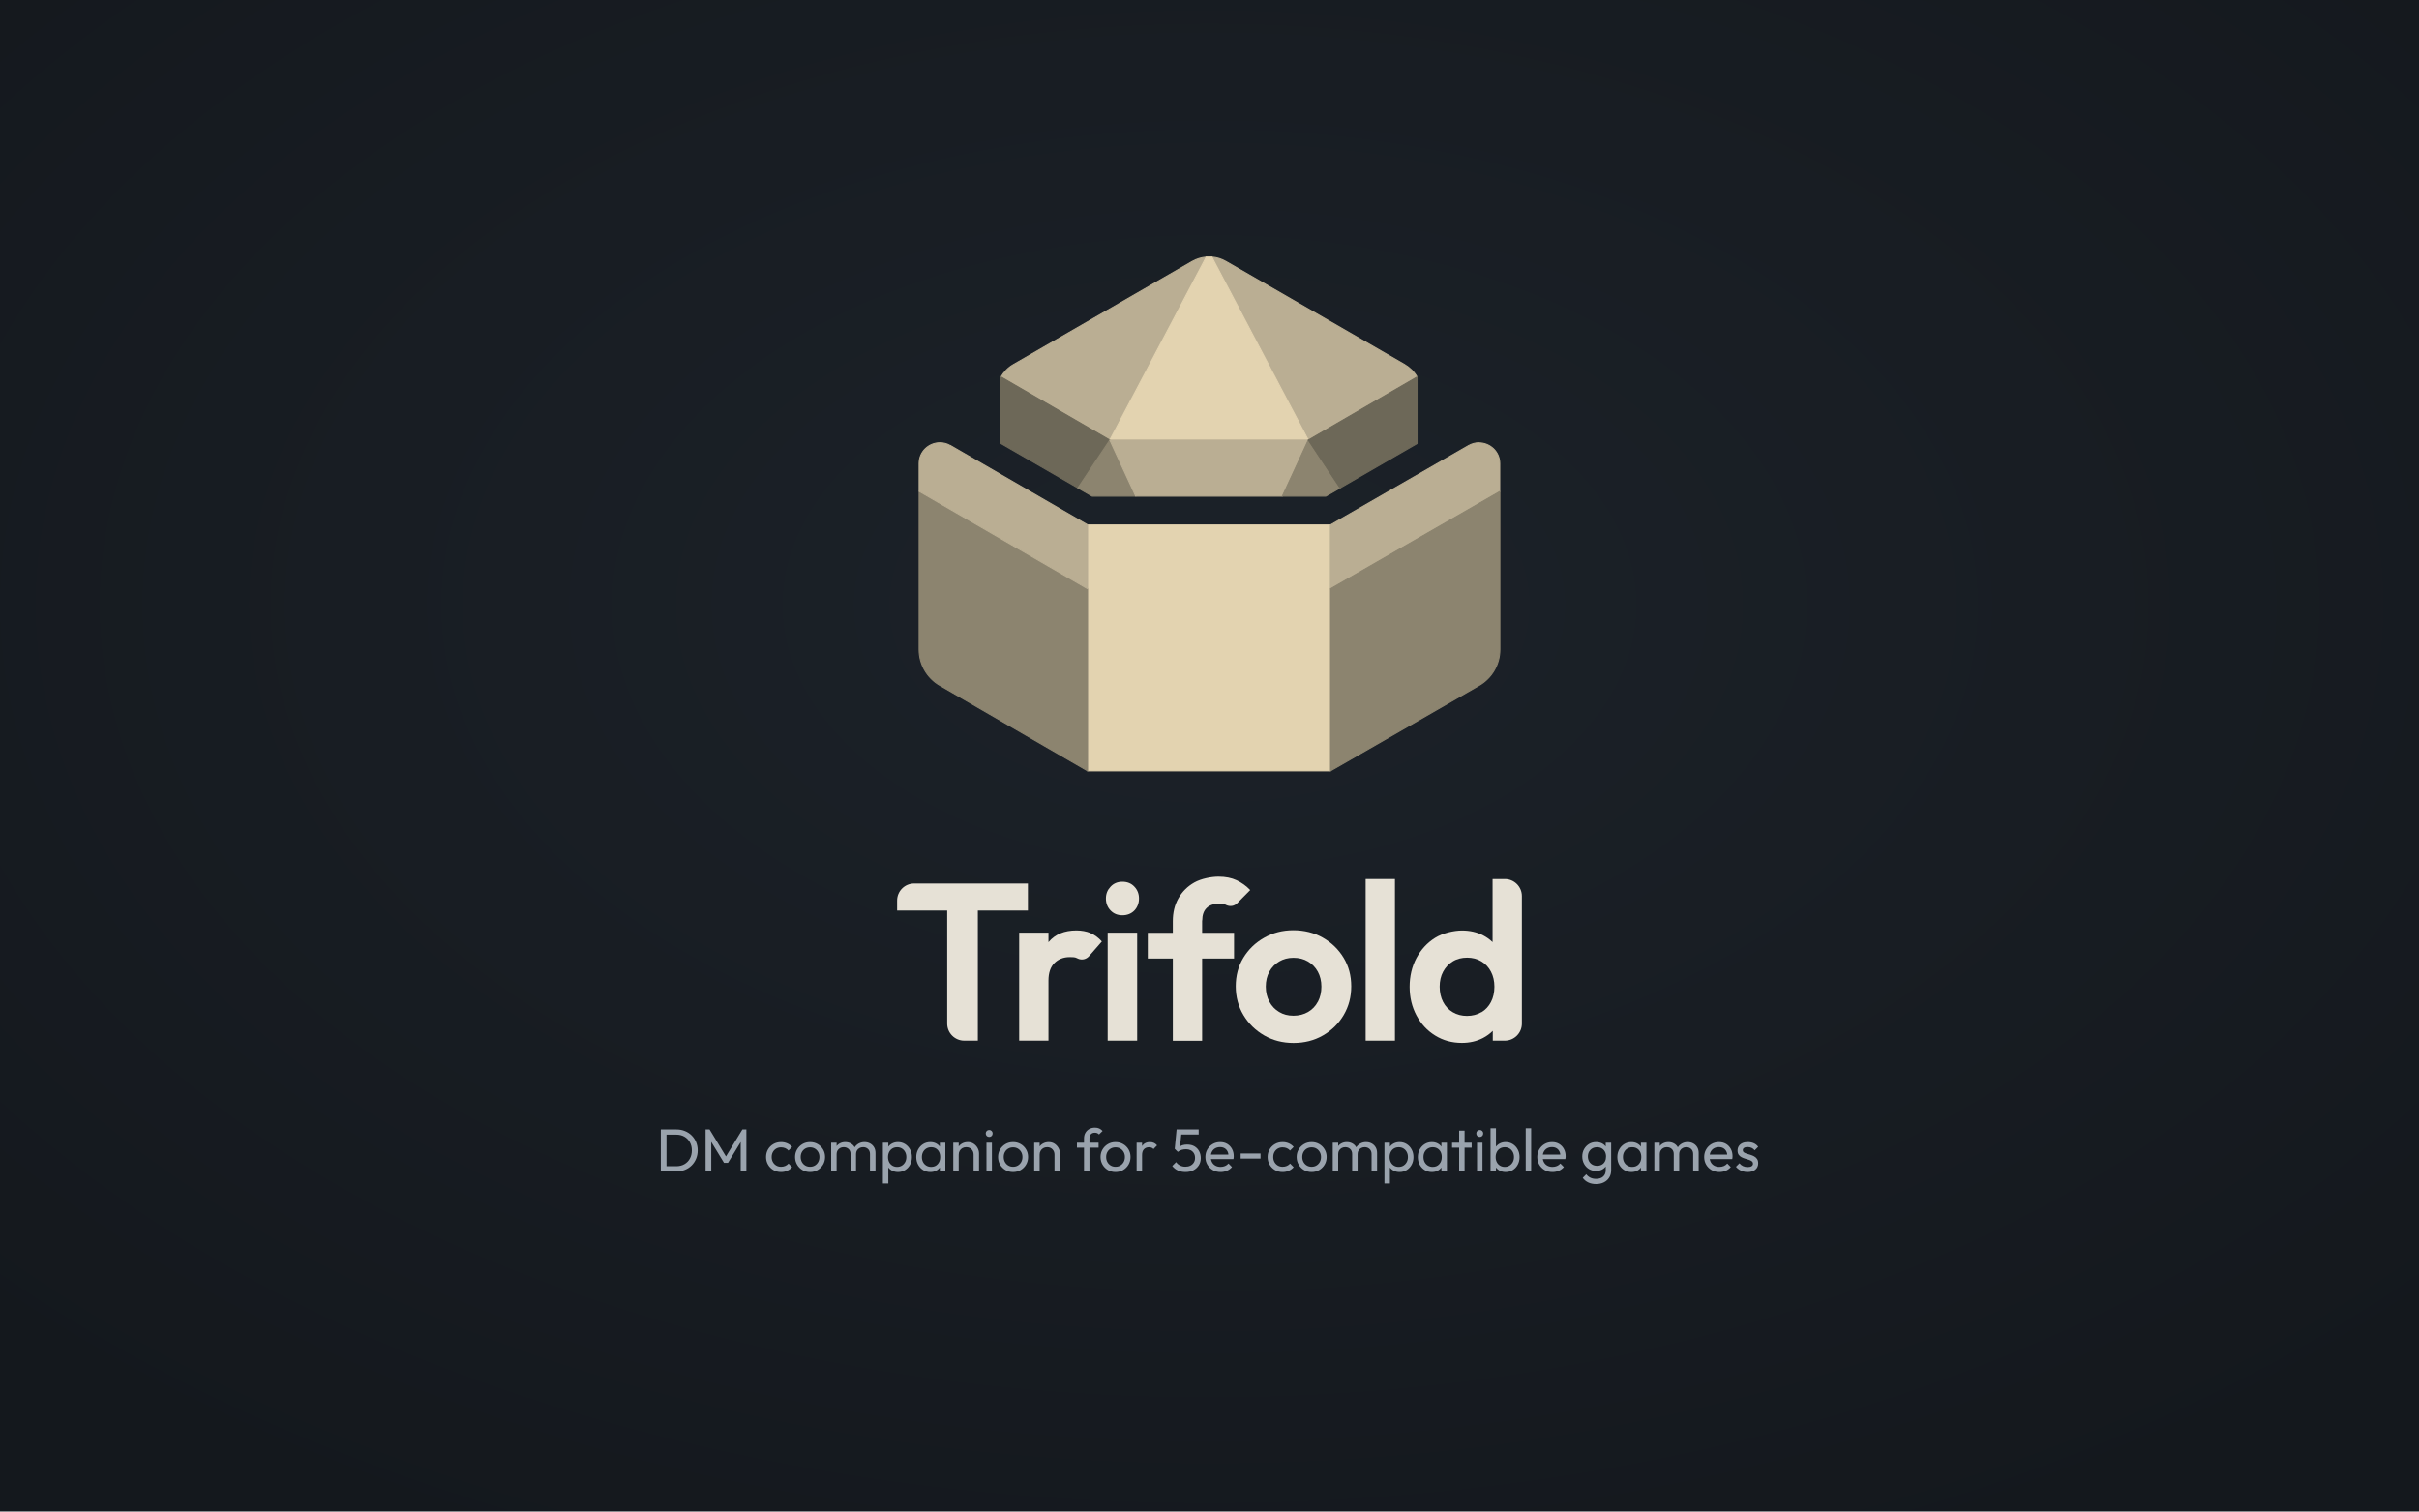
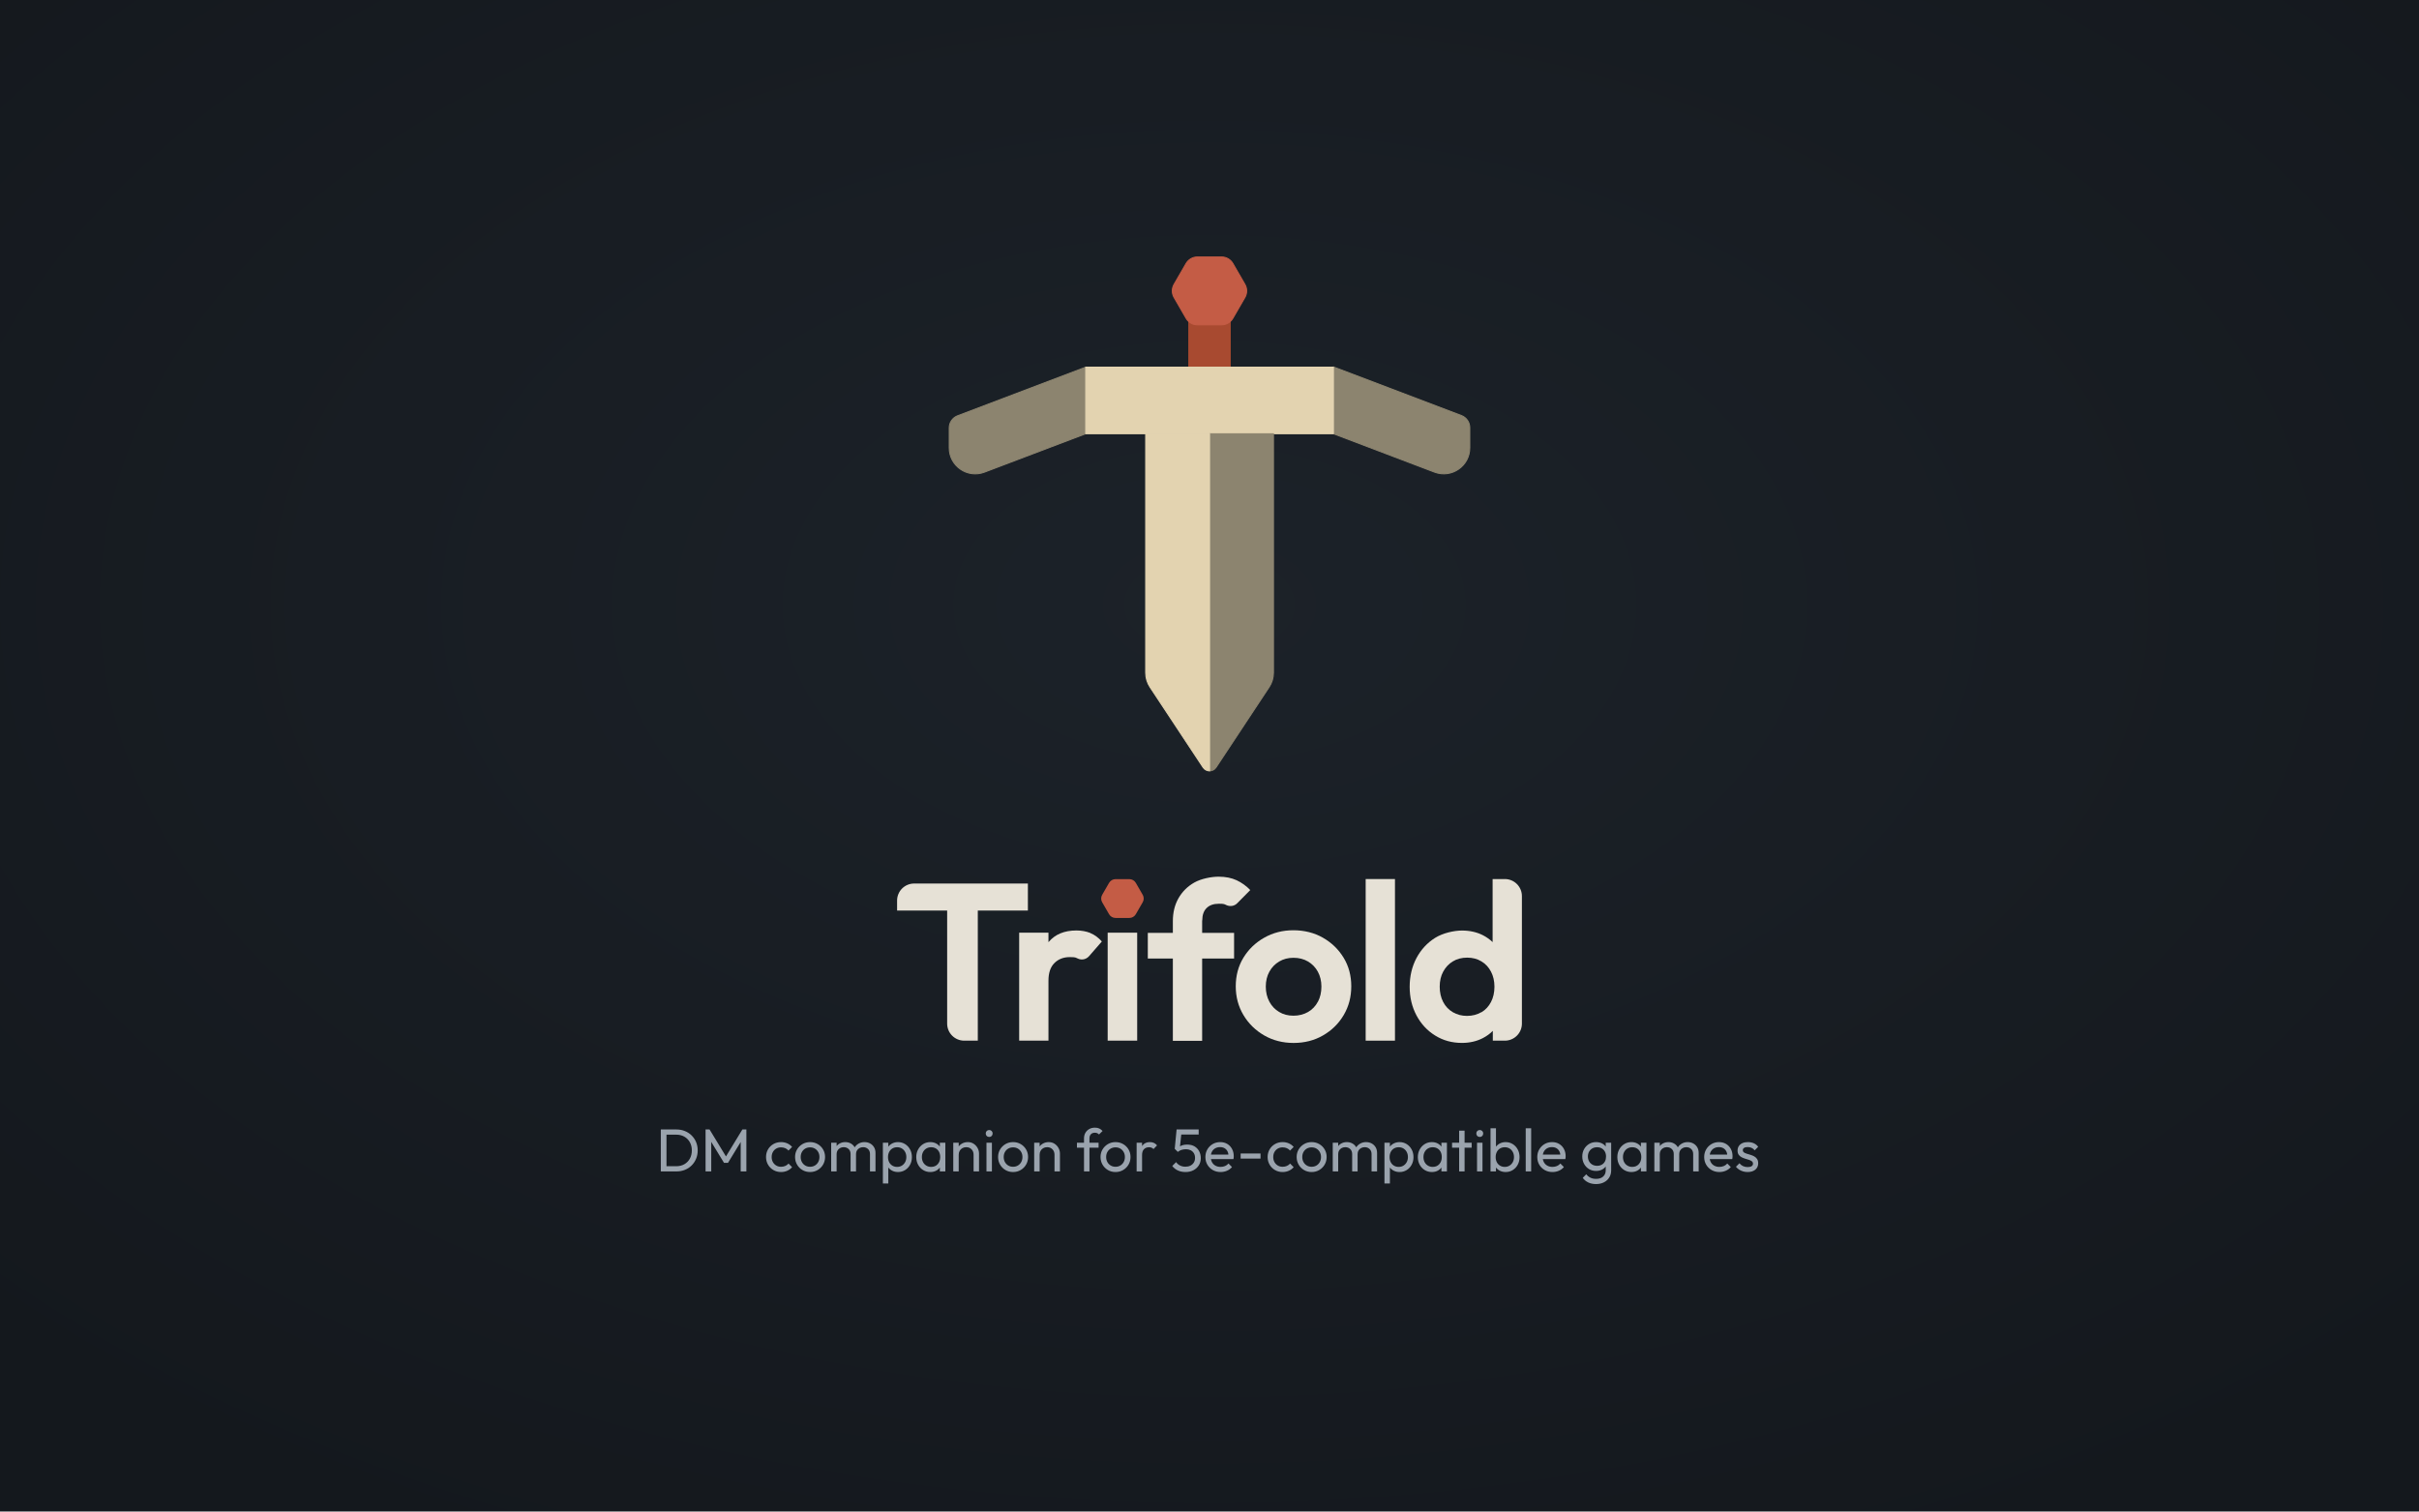
<svg xmlns="http://www.w3.org/2000/svg" width="640.00" height="400.00" viewBox="0 0 640.00 400.00">
  <defs>
    <radialGradient id="rg" cx="0.5" cy="0.4" r="0.7">
      <stop offset="0" stop-color="#1C2229" />
      <stop offset="1" stop-color="#14181D" />
    </radialGradient>
  </defs>
  <rect width="640" height="400" fill="url(#rg)" />
-   <g transform="translate(21.268 51.258) scale(0.304813)">
-     <path d="M 977.2,55 c -4.2,0.4 -8.4,1.6 -12.2,3.8 l -155.1,89.5 c -4.6,2.6 -8.2,6.4 -10.8,10.8 l 94.4,54.8 l 83.7,-158.9 l 0,0 Z" fill="#BAAE93" stroke="#BAAE93" stroke-width="0.9" stroke-linejoin="round" />
-     <path d="M 1160.2,159.1 c -2.5,-4.4 -6.2,-8.1 -10.8,-10.8 l -155.1,-89.5 c -3.8,-2.2 -8,-3.5 -12.2,-3.8 l 83.7,158.9 l 94.4,-54.8 l 0,0 Z" fill="#BAAE93" stroke="#BAAE93" stroke-width="0.9" stroke-linejoin="round" />
-     <path d="M 1065.8,213.9 l -83.7,-158.9 c -1.6,-0.1 -3.3,-0.1 -4.9,0 l -83.7,158.9 l 172.3,0 l 0,0 Z" fill="#E3D3B0" stroke="#E3D3B0" stroke-width="0.9" stroke-linejoin="round" />
-     <path d="M 865.9,255.5 L 893.5,213.9 L 799.1,159.1 L 799.1,159.1 L 799.1,216.9 L 865.9,255.5 Z" fill="#6D6858" stroke="#6D6858" stroke-width="0.9" stroke-linejoin="round" />
-     <path d="M 878.2,262.6 L 916,262.6 L 893.5,213.9 L 865.8,255.5 L 878.2,262.6 Z" fill="#8C846F" stroke="#8C846F" stroke-width="0.9" stroke-linejoin="round" />
-     <path d="M 1043.3,262.6 L 1065.8,213.9 L 893.5,213.9 L 916,262.6 L 1043.3,262.6 Z" fill="#BAAE93" stroke="#BAAE93" stroke-width="0.9" stroke-linejoin="round" />
-     <path d="M 1081,262.6 L 1093.4,255.5 L 1065.8,213.9 L 1043.3,262.6 L 1081,262.6 Z" fill="#8C846F" stroke="#8C846F" stroke-width="0.9" stroke-linejoin="round" />
-     <path d="M 1160.2,216.9 L 1160.2,159.1 L 1160.2,159.1 L 1065.8,213.9 L 1093.4,255.5 L 1160.2,216.9 Z" fill="#6D6858" stroke="#6D6858" stroke-width="0.9" stroke-linejoin="round" />
-     <path d="M 874.2,287.6 L 1085,287.6 L 1085,501.1 L 874.2,501.1 Z" fill="#E3D3B0" stroke="#E3D3B0" stroke-width="0.9" stroke-linejoin="round" />
-     <path d="M 728,395.7 c 0,12.9 6.9,24.8 18,31.2 l 128.2,74.2 l 0,-158 l -146.2,-84.6 l 0,137.3 Z" fill="#8C846F" stroke="#8C846F" stroke-width="0.9" stroke-linejoin="round" />
-     <path d="M 755,218.6 c -2.9,-1.7 -6,-2.4 -9,-2.4 c -9.4,0 -18,7.5 -18,18 l 0,24.2 l 146.2,84.6 l 0,-55.5 l -119.2,-69 Z" fill="#BAAE93" stroke="#BAAE93" stroke-width="0.9" stroke-linejoin="round" />
-     <path d="M 1214,216.2 c -3,0 -6.1,0.8 -9,2.4 l -120,69 l 0,55.5 l 147,-84.5 l 0,-24.3 c 0,-10.5 -8.6,-18 -18,-18 Z" fill="#BAAE93" stroke="#BAAE93" stroke-width="0.9" stroke-linejoin="round" />
-     <path d="M 1085.1,501.1 l 129,-74.2 c 11.1,-6.4 18,-18.3 18,-31.2 l 0,-137.2 l -147,84.5 l 0,158 Z" fill="#8C846F" stroke="#8C846F" stroke-width="0.9" stroke-linejoin="round" />
+   <g transform="translate(237.387 53.918) scale(0.764904)">
+     <path d="M 65.19,79.57 l -35.02,13.29 c -5.89,2.24 -12.19,-2.12 -12.19,-8.41 l 0,-6.89 c 0,-1.87 1.16,-3.54 2.9,-4.21 l 44.31,-16.82 l 0,23.03 Z" fill="#8C846F" stroke="#8C846F" stroke-width="0.35" stroke-linejoin="round" />
+     <path d="M 150.87,79.57 l 34.96,13.28 c 5.89,2.24 12.2,-2.11 12.2,-8.41 l 0,-6.96 c 0,-1.87 -1.15,-3.54 -2.9,-4.21 l -44.26,-16.82 l 0,23.11 Z" fill="#8C846F" stroke="#8C846F" stroke-width="0.35" stroke-linejoin="round" />
+     <path d="M 100.85,27.22 L 115.16,27.22 L 115.16,56.54 L 100.85,56.54 Z" fill="#A84A30" stroke="#A84A30" stroke-width="0.35" stroke-linejoin="round" />
+     <path d="M 112.18,18.41 l -8.36,0 c -1.61,0 -3.09,0.86 -3.9,2.25 l -4.18,7.24 c -0.8,1.39 -0.8,3.11 0,4.5 l 4.18,7.24 c 0.8,1.39 2.29,2.25 3.9,2.25 l 8.36,0 c 1.61,0 3.09,-0.86 3.9,-2.25 l 4.18,-7.24 c 0.8,-1.39 0.8,-3.11 0,-4.5 l -4.18,-7.24 c -0.8,-1.39 -2.29,-2.25 -3.9,-2.25 Z" fill="#C45C45" stroke="#C45C45" stroke-width="0.35" stroke-linejoin="round" />
+     <path d="M 65.19,56.54 L 150.87,56.54 L 150.87,79.57 L 65.19,79.57 Z" fill="#E3D3B0" stroke="#E3D3B0" stroke-width="0.35" stroke-linejoin="round" />
+     <path d="M 108.03,79.57 l 0,116.64 c 0.86,0 1.72,-0.4 2.25,-1.21 l 18.36,-27.78 c 0.97,-1.47 1.49,-3.2 1.49,-4.96 l 0,-82.69 l -22.1,0 Z" fill="#8C846F" stroke="#8C846F" stroke-width="0.35" stroke-linejoin="round" />
+     <path d="M 108.03,79.57 l 0,116.64 c -0.86,0 -1.72,-0.4 -2.25,-1.21 l -18.36,-27.78 c -0.97,-1.47 -1.49,-3.2 -1.49,-4.96 l 0,-82.69 l 22.1,0 Z" fill="#E3D3B0" stroke="#E3D3B0" stroke-width="0.35" stroke-linejoin="round" />
  </g>
-   <g transform="translate(-137.758 203.162) scale(0.179007)">
-     <path d="M 2406.7,243.9 L 2450.3,243.9 L 2450.3,403.5 L 2406.7,403.5 Z" fill="#E6E1D6" />
-     <path d="M 2788,164.6 L 2831.3,164.6 L 2831.3,403.5 L 2788,403.5 Z" fill="#E6E1D6" />
-     <path d="M 2428.5,168.6 c -7.1,0 -12.9,2.4 -17.5,7.3 s -6.9,10.5 -6.9,17.5 s 2.3,12.9 6.9,17.7 s 10.5,7.1 17.5,7.1 s 13.2,-2.4 17.7,-7.1 s 6.8,-10.9 6.8,-17.7 s -2.2,-12.7 -6.8,-17.5 c -4.5,-4.9 -10.6,-7.3 -17.7,-7.3 Z" fill="#E6E1D6" />
-     <path d="M 2288.8,211.2 l 0,-40 l -168.1,0 c -13.9,0 -25.2,11.3 -25.2,25.2 l 0,14.8 l 74,0 l 0,167.1 l 0,0 c 0,13.9 11.3,25.2 25.2,25.2 l 20.1,0 l 0,-192.3 l 74,0 Z" fill="#E6E1D6" />
-     <path d="M 2381.3,244.4 c -6.2,-2.5 -13.1,-3.8 -20.8,-3.8 c -17.8,0 -31.5,5.7 -41,17 c -0.1,0.1 -0.2,0.3 -0.3,0.4 l 0,-14.1 l -43.3,0 l 0,159.6 l 43.3,0 l 0,-88.2 l 0,0 s 0,0 0,0 l 0,0 l 0,-0.5 c 0,-11.6 3,-20.3 8.8,-26 c 5.8,-5.8 13.4,-8.8 22.6,-8.8 s 8.3,0.7 11.7,2 c 0.3,0.1 0.6,0.3 0.9,0.4 c 5.5,2.4 11.9,0.8 15.9,-3.7 l 19,-21.8 c -5.1,-5.7 -10.7,-9.9 -16.9,-12.4 l 0,0 Z" fill="#E6E1D6" />
-     <path d="M 2546.5,225.8 c 0,-7.9 2.1,-14.1 6.4,-18.3 c 4.3,-4.3 10.4,-6.4 18.3,-6.4 s 8,0.7 10.9,2 c 0,0 0,0 0,0 c 5.4,2.5 11.8,1.6 16,-2.7 l 19.3,-19.5 c -5.9,-6.2 -12.7,-11 -20.1,-14.5 c -7.5,-3.5 -16.4,-5.3 -26.8,-5.3 s -25.6,2.9 -35.7,8.6 c -10.1,5.7 -17.9,13.5 -23.5,23.3 s -8.3,21.1 -8.3,33.9 l 0,17.2 l -37,0 l 0,38 l 37,0 l 0,121.6 l 43.3,0 l 0,-121.6 l 47.2,0 l 0,-38 l -47.2,0 l 0,-18.2 Z" fill="#E6E1D6" />
-     <path d="M 2993.7,164.7 l -18.1,0 l 0,93.1 c -4.2,-4 -9,-7.4 -14.4,-10.2 c -9.1,-4.6 -19.4,-6.9 -30.9,-6.9 s -28.2,3.6 -39.8,10.9 c -11.6,7.3 -20.7,17.2 -27.4,29.7 c -6.7,12.6 -10.1,27 -10.1,42.6 s 3.4,29.7 10.1,42.3 c 6.7,12.5 15.9,22.5 27.6,29.7 c 11.7,7.3 24.9,10.9 39.6,10.9 l 0,0 c 11.4,0 21.8,-2.4 31.1,-7.2 c 5.5,-2.9 10.4,-6.4 14.5,-10.6 l 0,14.5 l 17.8,0 c 13.9,0 25.2,-11.3 25.2,-25.2 l 0,-188.5 c 0,-13.9 -11.3,-25.2 -25.2,-25.2 l 0,0 Z M 2959,361.4 c -6.1,3.6 -13.2,5.5 -21.3,5.5 l 0,0 c -7.7,0 -14.6,-1.8 -20.8,-5.4 c -6.2,-3.6 -11,-8.7 -14.4,-15.2 s -5.1,-14.3 -5.1,-22.6 s 1.7,-15.8 5.1,-22.1 s 8.1,-11.5 14.2,-15.2 c 6.1,-3.8 13.4,-5.6 21.3,-5.6 s 14.9,1.8 21,5.5 c 6.1,3.6 10.8,8.7 14.2,15.2 s 5.1,13.9 5.1,22.3 s -1.7,16.1 -5.1,22.6 c -3.4,6.5 -8.1,11.6 -14.2,15.2 l 0,0 Z" fill="#E6E1D6" />
-     <path d="M 2725,251.4 c -12.9,-7.4 -27.9,-11.1 -43.8,-11.1 s -30.3,3.7 -43.3,11.1 c -13,7.4 -23.2,17.3 -30.7,29.7 s -11.2,26.5 -11.2,42.1 s 3.8,29.8 11.4,42.5 s 17.9,22.7 30.7,30.1 c 12.9,7.4 27.4,11.1 43.4,11.1 s 30.6,-3.7 43.4,-11.1 c 12.9,-7.4 23.1,-17.4 30.6,-30.1 s 11.2,-26.8 11.2,-42.5 s -3.7,-29.7 -11.2,-42.1 s -17.7,-22.4 -30.6,-29.7 l 0,0 Z M 2717.4,345.9 c -3.4,6.5 -8.3,11.6 -14.5,15.2 s -13.5,5.5 -21.6,5.5 s -15,-1.8 -21.1,-5.5 c -6.2,-3.6 -11,-8.7 -14.5,-15.2 c -3.5,-6.5 -5.3,-13.9 -5.3,-22.3 s 1.8,-15.8 5.3,-22.1 c 3.5,-6.4 8.4,-11.4 14.5,-15 s 13,-5.5 21.1,-5.5 s 15.3,1.8 21.5,5.5 s 11,8.6 14.5,15 c 3.5,6.4 5.3,13.8 5.3,22.1 s -1.7,15.8 -5.1,22.3 Z" fill="#E6E1D6" />
+   <g transform="translate(26.810 206.742) scale(0.437593)">
+     <path d="M 621.55,59.2 l -8.36,0 c -1.61,0 -3.09,0.86 -3.9,2.25 l -4.18,7.24 c -0.8,1.39 -0.8,3.11 0,4.5 l 4.18,7.24 c 0.8,1.39 2.29,2.25 3.9,2.25 l 8.36,0 c 1.61,0 3.09,-0.86 3.9,-2.25 l 4.18,-7.24 c 0.8,-1.39 0.8,-3.11 0,-4.5 l -4.18,-7.24 c -0.8,-1.39 -2.29,-2.25 -3.9,-2.25 Z" fill="#C45C45" />
+     <path d="M 608.44,91.59 L 626.28,91.59 L 626.28,156.88 L 608.44,156.88 Z" fill="#E6E1D6" />
+     <path d="M 764.43,59.15 L 782.14,59.15 L 782.14,156.89 L 764.43,156.89 Z" fill="#E6E1D6" />
+     <path d="M 560.2,78.22 l 0,-16.36 l -68.77,0 c -5.69,0 -10.31,4.62 -10.31,10.31 l 0,6.05 l 30.27,0 l 0,68.36 l 0,0 c 0,5.69 4.62,10.31 10.31,10.31 l 8.22,0 l 0,-78.67 l 30.27,0 Z" fill="#E6E1D6" />
+     <path d="M 598.04,91.8 c -2.54,-1.02 -5.36,-1.55 -8.51,-1.55 c -7.28,0 -12.89,2.33 -16.77,6.95 c -0.04,0.04 -0.08,0.12 -0.12,0.16 l 0,-5.77 l -17.71,0 l 0,65.29 l 17.71,0 l 0,-36.08 l 0,0 l 0,-0.2 c 0,-4.75 1.23,-8.3 3.6,-10.64 c 2.37,-2.37 5.48,-3.6 9.25,-3.6 s 3.4,0.29 4.79,0.82 c 0.12,0.04 0.25,0.12 0.37,0.16 c 2.25,0.98 4.87,0.33 6.5,-1.51 l 7.77,-8.92 c -2.09,-2.33 -4.38,-4.05 -6.91,-5.07 l 0,0 l 0.04,-0.04 Z" fill="#E6E1D6" />
+     <path d="M 665.63,84.19 c 0,-3.23 0.86,-5.77 2.62,-7.49 c 1.76,-1.76 4.25,-2.62 7.49,-2.62 s 3.27,0.29 4.46,0.82 l 0,0 c 2.21,1.02 4.83,0.65 6.55,-1.1 l 7.9,-7.98 c -2.41,-2.54 -5.2,-4.5 -8.22,-5.93 c -3.07,-1.43 -6.71,-2.17 -10.96,-2.17 s -10.47,1.19 -14.61,3.52 c -4.13,2.33 -7.32,5.52 -9.61,9.53 c -2.29,4.01 -3.4,8.63 -3.4,13.87 l 0,7.04 l -15.14,0 l 0,15.55 l 15.14,0 l 0,49.75 l 17.71,0 l 0,-49.75 l 19.31,0 l 0,-15.55 l -19.31,0 l 0,-7.45 l 0.08,-0.04 Z" fill="#E6E1D6" />
+     <path d="M 848.58,59.19 l -7.4,0 l 0,38.09 c -1.72,-1.64 -3.68,-3.03 -5.89,-4.17 c -3.72,-1.88 -7.94,-2.82 -12.64,-2.82 s -11.54,1.47 -16.28,4.46 c -4.75,2.99 -8.47,7.04 -11.21,12.15 c -2.74,5.15 -4.13,11.05 -4.13,17.43 s 1.39,12.15 4.13,17.31 c 2.74,5.11 6.5,9.2 11.29,12.15 c 4.79,2.99 10.19,4.46 16.2,4.46 l 0,0 c 4.66,0 8.92,-0.98 12.72,-2.95 c 2.25,-1.19 4.25,-2.62 5.93,-4.34 l 0,5.93 l 7.28,0 c 5.69,0 10.31,-4.62 10.31,-10.31 l 0,-77.12 c 0,-5.69 -4.62,-10.31 -10.31,-10.31 l 0,0 l 0,0.04 Z M 834.39,139.66 c -2.5,1.47 -5.4,2.25 -8.71,2.25 l 0,0 c -3.15,0 -5.97,-0.74 -8.51,-2.21 s -4.5,-3.56 -5.89,-6.22 c -1.39,-2.66 -2.09,-5.85 -2.09,-9.25 s 0.7,-6.46 2.09,-9.04 s 3.31,-4.7 5.81,-6.22 c 2.5,-1.55 5.48,-2.29 8.71,-2.29 s 6.1,0.74 8.59,2.25 c 2.5,1.47 4.42,3.56 5.81,6.22 s 2.09,5.69 2.09,9.12 s -0.7,6.59 -2.09,9.25 c -1.39,2.66 -3.31,4.75 -5.81,6.22 l 0,0 l 0,-0.08 Z" fill="#E6E1D6" />
+     <path d="M 738.65,94.66 c -5.28,-3.03 -11.41,-4.54 -17.92,-4.54 s -12.4,1.51 -17.71,4.54 c -5.32,3.03 -9.49,7.08 -12.56,12.15 c -3.07,5.07 -4.58,10.84 -4.58,17.22 s 1.55,12.19 4.66,17.39 s 7.32,9.29 12.56,12.31 c 5.28,3.03 11.21,4.54 17.76,4.54 s 12.52,-1.51 17.76,-4.54 c 5.28,-3.03 9.45,-7.12 12.52,-12.31 c 3.07,-5.2 4.58,-10.96 4.58,-17.39 s -1.51,-12.15 -4.58,-17.22 c -3.07,-5.07 -7.24,-9.16 -12.52,-12.15 l 0.04,0 Z M 735.54,133.32 c -1.39,2.66 -3.4,4.75 -5.93,6.22 c -2.54,1.47 -5.52,2.25 -8.84,2.25 s -6.14,-0.74 -8.63,-2.25 c -2.54,-1.47 -4.5,-3.56 -5.93,-6.22 c -1.43,-2.66 -2.17,-5.69 -2.17,-9.12 s 0.74,-6.46 2.17,-9.04 c 1.43,-2.62 3.44,-4.66 5.93,-6.14 s 5.32,-2.25 8.63,-2.25 s 6.26,0.74 8.8,2.25 c 2.54,1.51 4.5,3.52 5.93,6.14 s 2.17,5.65 2.17,9.04 s -0.7,6.46 -2.09,9.12 l -0.04,0 Z" fill="#E6E1D6" />
  </g>
  <path transform="translate(173.520 310.000)" d="M2.304 0.0V-1.376H5.392Q6.624 -1.376 7.552 -1.912Q8.48 -2.448 9.0 -3.392Q9.52 -4.336 9.52 -5.568Q9.52 -6.784 8.992 -7.728Q8.464 -8.672 7.536 -9.2Q6.608 -9.728 5.392 -9.728H2.32V-11.104H5.424Q6.64 -11.104 7.672 -10.688Q8.704 -10.272 9.464 -9.52Q10.224 -8.768 10.648 -7.76Q11.072 -6.752 11.072 -5.552Q11.072 -4.368 10.648 -3.352Q10.224 -2.336 9.472 -1.584Q8.72 -0.832 7.688 -0.416Q6.656 0.0 5.456 0.0ZM1.312 0.0V-11.104H2.816V0.0ZM13.152 0.0V-11.104H14.208L18.912 -3.376H18.192L22.896 -11.104H23.952V0.0H22.448V-8.464L22.8 -8.368L19.088 -2.272H18.032L14.32 -8.368L14.656 -8.464V0.0ZM33.12 0.16Q32.0 0.16 31.096 -0.368Q30.192 -0.896 29.672 -1.8Q29.152 -2.704 29.152 -3.808Q29.152 -4.928 29.672 -5.824Q30.192 -6.72 31.096 -7.24Q32.0 -7.76 33.12 -7.76Q34.0 -7.76 34.752 -7.432Q35.504 -7.104 36.048 -6.48L35.088 -5.52Q34.736 -5.936 34.232 -6.152Q33.728 -6.368 33.12 -6.368Q32.4 -6.368 31.84 -6.04Q31.28 -5.712 30.96 -5.136Q30.64 -4.56 30.64 -3.808Q30.64 -3.056 30.96 -2.48Q31.28 -1.904 31.84 -1.568Q32.4 -1.232 33.12 -1.232Q33.728 -1.232 34.232 -1.448Q34.736 -1.664 35.104 -2.08L36.048 -1.12Q35.52 -0.512 34.76 -0.176Q34.0 0.16 33.12 0.16ZM40.8 0.16Q39.68 0.16 38.784 -0.368Q37.888 -0.896 37.36 -1.8Q36.832 -2.704 36.832 -3.824Q36.832 -4.928 37.36 -5.816Q37.888 -6.704 38.784 -7.232Q39.68 -7.76 40.8 -7.76Q41.904 -7.76 42.808 -7.24Q43.712 -6.72 44.24 -5.824Q44.768 -4.928 44.768 -3.824Q44.768 -2.704 44.24 -1.8Q43.712 -0.896 42.808 -0.368Q41.904 0.16 40.8 0.16ZM40.8 -1.232Q41.52 -1.232 42.08 -1.568Q42.64 -1.904 42.96 -2.488Q43.28 -3.072 43.28 -3.824Q43.28 -4.56 42.952 -5.136Q42.624 -5.712 42.072 -6.04Q41.52 -6.368 40.8 -6.368Q40.08 -6.368 39.52 -6.04Q38.96 -5.712 38.64 -5.136Q38.32 -4.56 38.32 -3.824Q38.32 -3.072 38.64 -2.488Q38.96 -1.904 39.52 -1.568Q40.08 -1.232 40.8 -1.232ZM46.384 0.0V-7.6H47.824V0.0ZM51.52 0.0V-4.592Q51.52 -5.44 51.0 -5.928Q50.48 -6.416 49.696 -6.416Q49.168 -6.416 48.752 -6.192Q48.336 -5.968 48.08 -5.568Q47.824 -5.168 47.824 -4.608L47.232 -4.896Q47.232 -5.76 47.608 -6.4Q47.984 -7.04 48.64 -7.4Q49.296 -7.76 50.112 -7.76Q50.912 -7.76 51.56 -7.408Q52.208 -7.056 52.584 -6.416Q52.96 -5.776 52.96 -4.896V0.0ZM56.656 0.0V-4.592Q56.656 -5.44 56.136 -5.928Q55.616 -6.416 54.848 -6.416Q54.32 -6.416 53.896 -6.192Q53.472 -5.968 53.216 -5.568Q52.96 -5.168 52.96 -4.608L52.144 -4.896Q52.192 -5.776 52.616 -6.408Q53.04 -7.04 53.712 -7.4Q54.384 -7.76 55.184 -7.76Q56.016 -7.76 56.672 -7.408Q57.328 -7.056 57.72 -6.416Q58.112 -5.776 58.112 -4.88V0.0ZM64.064 0.16Q63.2 0.16 62.504 -0.2Q61.808 -0.56 61.392 -1.2Q60.976 -1.84 60.928 -2.656V-4.944Q60.976 -5.776 61.4 -6.408Q61.824 -7.04 62.52 -7.4Q63.216 -7.76 64.064 -7.76Q65.104 -7.76 65.944 -7.232Q66.784 -6.704 67.264 -5.808Q67.744 -4.912 67.744 -3.792Q67.744 -2.672 67.264 -1.776Q66.784 -0.88 65.944 -0.36Q65.104 0.16 64.064 0.16ZM60.064 3.184V-7.6H61.504V-5.6L61.232 -3.76L61.504 -1.904V3.184ZM63.824 -1.2Q64.544 -1.2 65.088 -1.536Q65.632 -1.872 65.952 -2.456Q66.272 -3.04 66.272 -3.808Q66.272 -4.56 65.952 -5.152Q65.632 -5.744 65.088 -6.072Q64.544 -6.4 63.84 -6.4Q63.12 -6.4 62.576 -6.072Q62.032 -5.744 61.728 -5.152Q61.424 -4.56 61.424 -3.792Q61.424 -3.04 61.72 -2.456Q62.016 -1.872 62.568 -1.536Q63.12 -1.2 63.824 -1.2ZM72.608 0.16Q71.568 0.16 70.72 -0.36Q69.872 -0.88 69.384 -1.776Q68.896 -2.672 68.896 -3.792Q68.896 -4.912 69.384 -5.808Q69.872 -6.704 70.712 -7.232Q71.552 -7.76 72.608 -7.76Q73.472 -7.76 74.152 -7.4Q74.832 -7.04 75.248 -6.408Q75.664 -5.776 75.712 -4.944V-2.656Q75.664 -1.84 75.256 -1.2Q74.848 -0.56 74.168 -0.2Q73.488 0.16 72.608 0.16ZM72.848 -1.2Q73.92 -1.2 74.576 -1.928Q75.232 -2.656 75.232 -3.792Q75.232 -4.576 74.936 -5.16Q74.64 -5.744 74.096 -6.072Q73.552 -6.4 72.832 -6.4Q72.112 -6.4 71.56 -6.064Q71.008 -5.728 70.696 -5.144Q70.384 -4.56 70.384 -3.808Q70.384 -3.04 70.696 -2.456Q71.008 -1.872 71.568 -1.536Q72.128 -1.2 72.848 -1.2ZM75.136 0.0V-2.048L75.408 -3.904L75.136 -5.744V-7.6H76.592V0.0ZM84.064 0.0V-4.432Q84.064 -5.296 83.52 -5.856Q82.976 -6.416 82.112 -6.416Q81.536 -6.416 81.088 -6.16Q80.64 -5.904 80.384 -5.456Q80.128 -5.008 80.128 -4.432L79.536 -4.768Q79.536 -5.632 79.92 -6.304Q80.304 -6.976 80.992 -7.368Q81.68 -7.76 82.544 -7.76Q83.408 -7.76 84.072 -7.328Q84.736 -6.896 85.12 -6.2Q85.504 -5.504 85.504 -4.72V0.0ZM78.688 0.0V-7.6H80.128V0.0ZM87.472 0.0V-7.6H88.912V0.0ZM88.192 -9.12Q87.792 -9.12 87.536 -9.384Q87.28 -9.648 87.28 -10.048Q87.28 -10.432 87.536 -10.696Q87.792 -10.96 88.192 -10.96Q88.592 -10.96 88.848 -10.696Q89.104 -10.432 89.104 -10.048Q89.104 -9.648 88.848 -9.384Q88.592 -9.12 88.192 -9.12ZM94.512 0.16Q93.392 0.16 92.496 -0.368Q91.6 -0.896 91.072 -1.8Q90.544 -2.704 90.544 -3.824Q90.544 -4.928 91.072 -5.816Q91.6 -6.704 92.496 -7.232Q93.392 -7.76 94.512 -7.76Q95.616 -7.76 96.52 -7.24Q97.424 -6.72 97.952 -5.824Q98.48 -4.928 98.48 -3.824Q98.48 -2.704 97.952 -1.8Q97.424 -0.896 96.52 -0.368Q95.616 0.16 94.512 0.16ZM94.512 -1.232Q95.232 -1.232 95.792 -1.568Q96.352 -1.904 96.672 -2.488Q96.992 -3.072 96.992 -3.824Q96.992 -4.56 96.664 -5.136Q96.336 -5.712 95.784 -6.04Q95.232 -6.368 94.512 -6.368Q93.792 -6.368 93.232 -6.04Q92.672 -5.712 92.352 -5.136Q92.032 -4.56 92.032 -3.824Q92.032 -3.072 92.352 -2.488Q92.672 -1.904 93.232 -1.568Q93.792 -1.232 94.512 -1.232ZM105.472 0.0V-4.432Q105.472 -5.296 104.928 -5.856Q104.384 -6.416 103.52 -6.416Q102.944 -6.416 102.496 -6.16Q102.048 -5.904 101.792 -5.456Q101.536 -5.008 101.536 -4.432L100.944 -4.768Q100.944 -5.632 101.328 -6.304Q101.712 -6.976 102.4 -7.368Q103.088 -7.76 103.952 -7.76Q104.816 -7.76 105.48 -7.328Q106.144 -6.896 106.528 -6.2Q106.912 -5.504 106.912 -4.72V0.0ZM100.096 0.0V-7.6H101.536V0.0ZM113.28 0.0V-8.736Q113.28 -9.584 113.648 -10.216Q114.016 -10.848 114.664 -11.216Q115.312 -11.584 116.176 -11.584Q116.832 -11.584 117.312 -11.36Q117.792 -11.136 118.192 -10.704L117.248 -9.776Q117.04 -10.0 116.784 -10.12Q116.528 -10.24 116.16 -10.24Q115.472 -10.24 115.096 -9.84Q114.72 -9.44 114.72 -8.736V0.0ZM111.408 -6.288V-7.6H117.136V-6.288ZM121.616 0.16Q120.496 0.16 119.6 -0.368Q118.704 -0.896 118.176 -1.8Q117.648 -2.704 117.648 -3.824Q117.648 -4.928 118.176 -5.816Q118.704 -6.704 119.6 -7.232Q120.496 -7.76 121.616 -7.76Q122.72 -7.76 123.624 -7.24Q124.528 -6.72 125.056 -5.824Q125.584 -4.928 125.584 -3.824Q125.584 -2.704 125.056 -1.8Q124.528 -0.896 123.624 -0.368Q122.72 0.16 121.616 0.16ZM121.616 -1.232Q122.336 -1.232 122.896 -1.568Q123.456 -1.904 123.776 -2.488Q124.096 -3.072 124.096 -3.824Q124.096 -4.56 123.768 -5.136Q123.44 -5.712 122.888 -6.04Q122.336 -6.368 121.616 -6.368Q120.896 -6.368 120.336 -6.04Q119.776 -5.712 119.456 -5.136Q119.136 -4.56 119.136 -3.824Q119.136 -3.072 119.456 -2.488Q119.776 -1.904 120.336 -1.568Q120.896 -1.232 121.616 -1.232ZM127.2 0.0V-7.6H128.64V0.0ZM128.64 -4.336 128.096 -4.576Q128.096 -6.032 128.768 -6.896Q129.44 -7.76 130.704 -7.76Q131.28 -7.76 131.744 -7.56Q132.208 -7.36 132.608 -6.896L131.664 -5.92Q131.424 -6.176 131.136 -6.288Q130.848 -6.4 130.464 -6.4Q129.664 -6.4 129.152 -5.888Q128.64 -5.376 128.64 -4.336ZM140.144 0.16Q139.008 0.16 138.12 -0.248Q137.232 -0.656 136.624 -1.44L137.648 -2.464Q138.016 -1.904 138.664 -1.576Q139.312 -1.248 140.112 -1.248Q140.864 -1.248 141.432 -1.536Q142 -1.824 142.328 -2.344Q142.656 -2.864 142.656 -3.584Q142.656 -4.32 142.336 -4.832Q142.016 -5.344 141.48 -5.608Q140.944 -5.872 140.304 -5.872Q139.648 -5.872 139.112 -5.712Q138.576 -5.552 138.096 -5.168L138.112 -6.128Q138.384 -6.464 138.736 -6.672Q139.088 -6.88 139.536 -6.992Q139.984 -7.104 140.576 -7.104Q141.728 -7.104 142.528 -6.624Q143.328 -6.144 143.752 -5.328Q144.176 -4.512 144.176 -3.504Q144.176 -2.448 143.656 -1.616Q143.136 -0.784 142.224 -0.312Q141.312 0.16 140.144 0.16ZM138.096 -5.168 137.28 -5.984 137.776 -11.104H139.152L138.592 -5.84ZM138.08 -9.76 137.776 -11.104H143.616V-9.76ZM149.408 0.16Q148.272 0.16 147.36 -0.36Q146.448 -0.88 145.92 -1.776Q145.392 -2.672 145.392 -3.808Q145.392 -4.928 145.912 -5.824Q146.432 -6.72 147.32 -7.24Q148.208 -7.76 149.312 -7.76Q150.368 -7.76 151.176 -7.28Q151.984 -6.8 152.44 -5.952Q152.896 -5.104 152.896 -4.032Q152.896 -3.872 152.88 -3.688Q152.864 -3.504 152.816 -3.264H146.4V-4.464H152.048L151.52 -4.0Q151.52 -4.768 151.248 -5.304Q150.976 -5.84 150.48 -6.136Q149.984 -6.432 149.28 -6.432Q148.544 -6.432 147.984 -6.112Q147.424 -5.792 147.12 -5.216Q146.816 -4.64 146.816 -3.856Q146.816 -3.056 147.136 -2.456Q147.456 -1.856 148.048 -1.528Q148.64 -1.2 149.408 -1.2Q150.048 -1.2 150.584 -1.424Q151.12 -1.648 151.504 -2.096L152.432 -1.152Q151.888 -0.512 151.096 -0.176Q150.304 0.16 149.408 0.16ZM154.72 -3.392V-4.752H159.984V-3.392ZM165.824 0.16Q164.704 0.16 163.8 -0.368Q162.896 -0.896 162.376 -1.8Q161.856 -2.704 161.856 -3.808Q161.856 -4.928 162.376 -5.824Q162.896 -6.72 163.8 -7.24Q164.704 -7.76 165.824 -7.76Q166.704 -7.76 167.456 -7.432Q168.208 -7.104 168.752 -6.48L167.792 -5.52Q167.44 -5.936 166.936 -6.152Q166.432 -6.368 165.824 -6.368Q165.104 -6.368 164.544 -6.04Q163.984 -5.712 163.664 -5.136Q163.344 -4.56 163.344 -3.808Q163.344 -3.056 163.664 -2.48Q163.984 -1.904 164.544 -1.568Q165.104 -1.232 165.824 -1.232Q166.432 -1.232 166.936 -1.448Q167.44 -1.664 167.808 -2.08L168.752 -1.12Q168.224 -0.512 167.464 -0.176Q166.704 0.16 165.824 0.16ZM173.504 0.16Q172.384 0.16 171.488 -0.368Q170.592 -0.896 170.064 -1.8Q169.536 -2.704 169.536 -3.824Q169.536 -4.928 170.064 -5.816Q170.592 -6.704 171.488 -7.232Q172.384 -7.76 173.504 -7.76Q174.608 -7.76 175.512 -7.24Q176.416 -6.72 176.944 -5.824Q177.472 -4.928 177.472 -3.824Q177.472 -2.704 176.944 -1.8Q176.416 -0.896 175.512 -0.368Q174.608 0.16 173.504 0.16ZM173.504 -1.232Q174.224 -1.232 174.784 -1.568Q175.344 -1.904 175.664 -2.488Q175.984 -3.072 175.984 -3.824Q175.984 -4.56 175.656 -5.136Q175.328 -5.712 174.776 -6.04Q174.224 -6.368 173.504 -6.368Q172.784 -6.368 172.224 -6.04Q171.664 -5.712 171.344 -5.136Q171.024 -4.56 171.024 -3.824Q171.024 -3.072 171.344 -2.488Q171.664 -1.904 172.224 -1.568Q172.784 -1.232 173.504 -1.232ZM179.088 0.0V-7.6H180.528V0.0ZM184.224 0.0V-4.592Q184.224 -5.44 183.704 -5.928Q183.184 -6.416 182.4 -6.416Q181.872 -6.416 181.456 -6.192Q181.04 -5.968 180.784 -5.568Q180.528 -5.168 180.528 -4.608L179.936 -4.896Q179.936 -5.76 180.312 -6.4Q180.688 -7.04 181.344 -7.4Q182.0 -7.76 182.816 -7.76Q183.616 -7.76 184.264 -7.408Q184.912 -7.056 185.288 -6.416Q185.664 -5.776 185.664 -4.896V0.0ZM189.36 0.0V-4.592Q189.36 -5.44 188.84 -5.928Q188.32 -6.416 187.552 -6.416Q187.024 -6.416 186.6 -6.192Q186.176 -5.968 185.92 -5.568Q185.664 -5.168 185.664 -4.608L184.848 -4.896Q184.896 -5.776 185.32 -6.408Q185.744 -7.04 186.416 -7.4Q187.088 -7.76 187.888 -7.76Q188.72 -7.76 189.376 -7.408Q190.032 -7.056 190.424 -6.416Q190.816 -5.776 190.816 -4.88V0.0ZM196.768 0.16Q195.904 0.16 195.208 -0.2Q194.512 -0.56 194.096 -1.2Q193.68 -1.84 193.632 -2.656V-4.944Q193.68 -5.776 194.104 -6.408Q194.528 -7.04 195.224 -7.4Q195.92 -7.76 196.768 -7.76Q197.808 -7.76 198.648 -7.232Q199.488 -6.704 199.968 -5.808Q200.448 -4.912 200.448 -3.792Q200.448 -2.672 199.968 -1.776Q199.488 -0.88 198.648 -0.36Q197.808 0.16 196.768 0.16ZM192.768 3.184V-7.6H194.208V-5.6L193.936 -3.76L194.208 -1.904V3.184ZM196.528 -1.2Q197.248 -1.2 197.792 -1.536Q198.336 -1.872 198.656 -2.456Q198.976 -3.04 198.976 -3.808Q198.976 -4.56 198.656 -5.152Q198.336 -5.744 197.792 -6.072Q197.248 -6.4 196.544 -6.4Q195.824 -6.4 195.28 -6.072Q194.736 -5.744 194.432 -5.152Q194.128 -4.56 194.128 -3.792Q194.128 -3.04 194.424 -2.456Q194.72 -1.872 195.272 -1.536Q195.824 -1.2 196.528 -1.2ZM205.312 0.16Q204.272 0.16 203.424 -0.36Q202.576 -0.88 202.088 -1.776Q201.6 -2.672 201.6 -3.792Q201.6 -4.912 202.088 -5.808Q202.576 -6.704 203.416 -7.232Q204.256 -7.76 205.312 -7.76Q206.176 -7.76 206.856 -7.4Q207.536 -7.04 207.952 -6.408Q208.368 -5.776 208.416 -4.944V-2.656Q208.368 -1.84 207.96 -1.2Q207.552 -0.56 206.872 -0.2Q206.192 0.16 205.312 0.16ZM205.552 -1.2Q206.624 -1.2 207.28 -1.928Q207.936 -2.656 207.936 -3.792Q207.936 -4.576 207.64 -5.16Q207.344 -5.744 206.8 -6.072Q206.256 -6.4 205.536 -6.4Q204.816 -6.4 204.264 -6.064Q203.712 -5.728 203.4 -5.144Q203.088 -4.56 203.088 -3.808Q203.088 -3.04 203.4 -2.456Q203.712 -1.872 204.272 -1.536Q204.832 -1.2 205.552 -1.2ZM207.84 0.0V-2.048L208.112 -3.904L207.84 -5.744V-7.6H209.296V0.0ZM212.528 0.0V-10.784H213.968V0.0ZM210.656 -6.288V-7.6H215.84V-6.288ZM217.264 0.0V-7.6H218.704V0.0ZM217.984 -9.12Q217.584 -9.12 217.328 -9.384Q217.072 -9.648 217.072 -10.048Q217.072 -10.432 217.328 -10.696Q217.584 -10.96 217.984 -10.96Q218.384 -10.96 218.64 -10.696Q218.896 -10.432 218.896 -10.048Q218.896 -9.648 218.64 -9.384Q218.384 -9.12 217.984 -9.12ZM224.832 0.16Q223.968 0.16 223.272 -0.2Q222.576 -0.56 222.16 -1.2Q221.744 -1.84 221.696 -2.656V-4.944Q221.744 -5.776 222.168 -6.408Q222.592 -7.04 223.288 -7.4Q223.984 -7.76 224.832 -7.76Q225.872 -7.76 226.712 -7.232Q227.552 -6.704 228.032 -5.808Q228.512 -4.912 228.512 -3.792Q228.512 -2.672 228.032 -1.776Q227.552 -0.88 226.712 -0.36Q225.872 0.16 224.832 0.16ZM220.832 0.0V-11.424H222.272V-5.744L222.0 -3.904L222.272 -2.048V0.0ZM224.592 -1.2Q225.312 -1.2 225.856 -1.536Q226.4 -1.872 226.72 -2.456Q227.04 -3.04 227.04 -3.808Q227.04 -4.56 226.72 -5.152Q226.4 -5.744 225.856 -6.072Q225.312 -6.4 224.608 -6.4Q223.888 -6.4 223.344 -6.072Q222.8 -5.744 222.496 -5.152Q222.192 -4.56 222.192 -3.792Q222.192 -3.04 222.488 -2.456Q222.784 -1.872 223.336 -1.536Q223.888 -1.2 224.592 -1.2ZM230.144 0.0V-11.424H231.584V0.0ZM237.216 0.16Q236.08 0.16 235.168 -0.36Q234.256 -0.88 233.728 -1.776Q233.2 -2.672 233.2 -3.808Q233.2 -4.928 233.72 -5.824Q234.24 -6.72 235.128 -7.24Q236.016 -7.76 237.12 -7.76Q238.176 -7.76 238.984 -7.28Q239.792 -6.8 240.248 -5.952Q240.704 -5.104 240.704 -4.032Q240.704 -3.872 240.688 -3.688Q240.672 -3.504 240.624 -3.264H234.208V-4.464H239.856L239.328 -4.0Q239.328 -4.768 239.056 -5.304Q238.784 -5.84 238.288 -6.136Q237.792 -6.432 237.088 -6.432Q236.352 -6.432 235.792 -6.112Q235.232 -5.792 234.928 -5.216Q234.624 -4.64 234.624 -3.856Q234.624 -3.056 234.944 -2.456Q235.264 -1.856 235.856 -1.528Q236.448 -1.2 237.216 -1.2Q237.856 -1.2 238.392 -1.424Q238.928 -1.648 239.312 -2.096L240.24 -1.152Q239.696 -0.512 238.904 -0.176Q238.112 0.16 237.216 0.16ZM248.752 3.344Q247.584 3.344 246.68 2.912Q245.776 2.48 245.232 1.696L246.16 0.752Q246.624 1.344 247.264 1.656Q247.904 1.968 248.784 1.968Q249.952 1.968 250.632 1.352Q251.312 0.736 251.312 -0.304V-2.192L251.568 -3.904L251.312 -5.6V-7.6H252.752V-0.304Q252.752 0.784 252.248 1.6Q251.744 2.416 250.84 2.88Q249.936 3.344 248.752 3.344ZM248.752 -0.128Q247.712 -0.128 246.888 -0.624Q246.064 -1.12 245.584 -1.992Q245.104 -2.864 245.104 -3.952Q245.104 -5.04 245.584 -5.896Q246.064 -6.752 246.888 -7.256Q247.712 -7.76 248.752 -7.76Q249.648 -7.76 250.336 -7.408Q251.024 -7.056 251.432 -6.424Q251.84 -5.792 251.872 -4.944V-2.928Q251.824 -2.096 251.416 -1.464Q251.008 -0.832 250.32 -0.48Q249.632 -0.128 248.752 -0.128ZM249.04 -1.488Q249.744 -1.488 250.28 -1.792Q250.816 -2.096 251.104 -2.648Q251.392 -3.2 251.392 -3.936Q251.392 -4.672 251.096 -5.224Q250.8 -5.776 250.272 -6.088Q249.744 -6.4 249.024 -6.4Q248.304 -6.4 247.76 -6.088Q247.216 -5.776 246.904 -5.224Q246.592 -4.672 246.592 -3.952Q246.592 -3.232 246.904 -2.672Q247.216 -2.112 247.768 -1.8Q248.32 -1.488 249.04 -1.488ZM258.096 0.16Q257.056 0.16 256.208 -0.36Q255.36 -0.88 254.872 -1.776Q254.384 -2.672 254.384 -3.792Q254.384 -4.912 254.872 -5.808Q255.36 -6.704 256.2 -7.232Q257.04 -7.76 258.096 -7.76Q258.96 -7.76 259.64 -7.4Q260.32 -7.04 260.736 -6.408Q261.152 -5.776 261.2 -4.944V-2.656Q261.152 -1.84 260.744 -1.2Q260.336 -0.56 259.656 -0.2Q258.976 0.16 258.096 0.16ZM258.336 -1.2Q259.408 -1.2 260.064 -1.928Q260.72 -2.656 260.72 -3.792Q260.72 -4.576 260.424 -5.16Q260.128 -5.744 259.584 -6.072Q259.04 -6.4 258.32 -6.4Q257.6 -6.4 257.048 -6.064Q256.496 -5.728 256.184 -5.144Q255.872 -4.56 255.872 -3.808Q255.872 -3.04 256.184 -2.456Q256.496 -1.872 257.056 -1.536Q257.616 -1.2 258.336 -1.2ZM260.624 0.0V-2.048L260.896 -3.904L260.624 -5.744V-7.6H262.08V0.0ZM264.176 0.0V-7.6H265.616V0.0ZM269.312 0.0V-4.592Q269.312 -5.44 268.792 -5.928Q268.272 -6.416 267.488 -6.416Q266.96 -6.416 266.544 -6.192Q266.128 -5.968 265.872 -5.568Q265.616 -5.168 265.616 -4.608L265.024 -4.896Q265.024 -5.76 265.4 -6.4Q265.776 -7.04 266.432 -7.4Q267.088 -7.76 267.904 -7.76Q268.704 -7.76 269.352 -7.408Q270.0 -7.056 270.376 -6.416Q270.752 -5.776 270.752 -4.896V0.0ZM274.448 0.0V-4.592Q274.448 -5.44 273.928 -5.928Q273.408 -6.416 272.64 -6.416Q272.112 -6.416 271.688 -6.192Q271.264 -5.968 271.008 -5.568Q270.752 -5.168 270.752 -4.608L269.936 -4.896Q269.984 -5.776 270.408 -6.408Q270.832 -7.04 271.504 -7.4Q272.176 -7.76 272.976 -7.76Q273.808 -7.76 274.464 -7.408Q275.12 -7.056 275.512 -6.416Q275.904 -5.776 275.904 -4.88V0.0ZM281.376 0.16Q280.24 0.16 279.328 -0.36Q278.416 -0.88 277.888 -1.776Q277.36 -2.672 277.36 -3.808Q277.36 -4.928 277.88 -5.824Q278.4 -6.72 279.288 -7.24Q280.176 -7.76 281.28 -7.76Q282.336 -7.76 283.144 -7.28Q283.952 -6.8 284.408 -5.952Q284.864 -5.104 284.864 -4.032Q284.864 -3.872 284.848 -3.688Q284.832 -3.504 284.784 -3.264H278.368V-4.464H284.016L283.488 -4.0Q283.488 -4.768 283.216 -5.304Q282.944 -5.84 282.448 -6.136Q281.952 -6.432 281.248 -6.432Q280.512 -6.432 279.952 -6.112Q279.392 -5.792 279.088 -5.216Q278.784 -4.64 278.784 -3.856Q278.784 -3.056 279.104 -2.456Q279.424 -1.856 280.016 -1.528Q280.608 -1.2 281.376 -1.2Q282.016 -1.2 282.552 -1.424Q283.088 -1.648 283.472 -2.096L284.4 -1.152Q283.856 -0.512 283.064 -0.176Q282.272 0.16 281.376 0.16ZM288.848 0.16Q288.208 0.16 287.64 -0.008Q287.072 -0.176 286.592 -0.488Q286.112 -0.8 285.76 -1.232L286.688 -2.16Q287.104 -1.648 287.648 -1.4Q288.192 -1.152 288.864 -1.152Q289.536 -1.152 289.904 -1.384Q290.272 -1.616 290.272 -2.032Q290.272 -2.448 289.976 -2.68Q289.68 -2.912 289.216 -3.064Q288.752 -3.216 288.232 -3.368Q287.712 -3.52 287.248 -3.76Q286.784 -4.0 286.488 -4.416Q286.192 -4.832 286.192 -5.52Q286.192 -6.208 286.528 -6.712Q286.864 -7.216 287.464 -7.488Q288.064 -7.76 288.912 -7.76Q289.808 -7.76 290.504 -7.448Q291.2 -7.136 291.648 -6.512L290.72 -5.584Q290.4 -6.0 289.928 -6.224Q289.456 -6.448 288.864 -6.448Q288.24 -6.448 287.912 -6.232Q287.584 -6.016 287.584 -5.632Q287.584 -5.248 287.872 -5.04Q288.16 -4.832 288.632 -4.688Q289.104 -4.544 289.616 -4.392Q290.128 -4.24 290.592 -3.984Q291.056 -3.728 291.352 -3.296Q291.648 -2.864 291.648 -2.16Q291.648 -1.088 290.888 -0.464Q290.128 0.16 288.848 0.16Z" fill="#9AA3AD" />
</svg>
